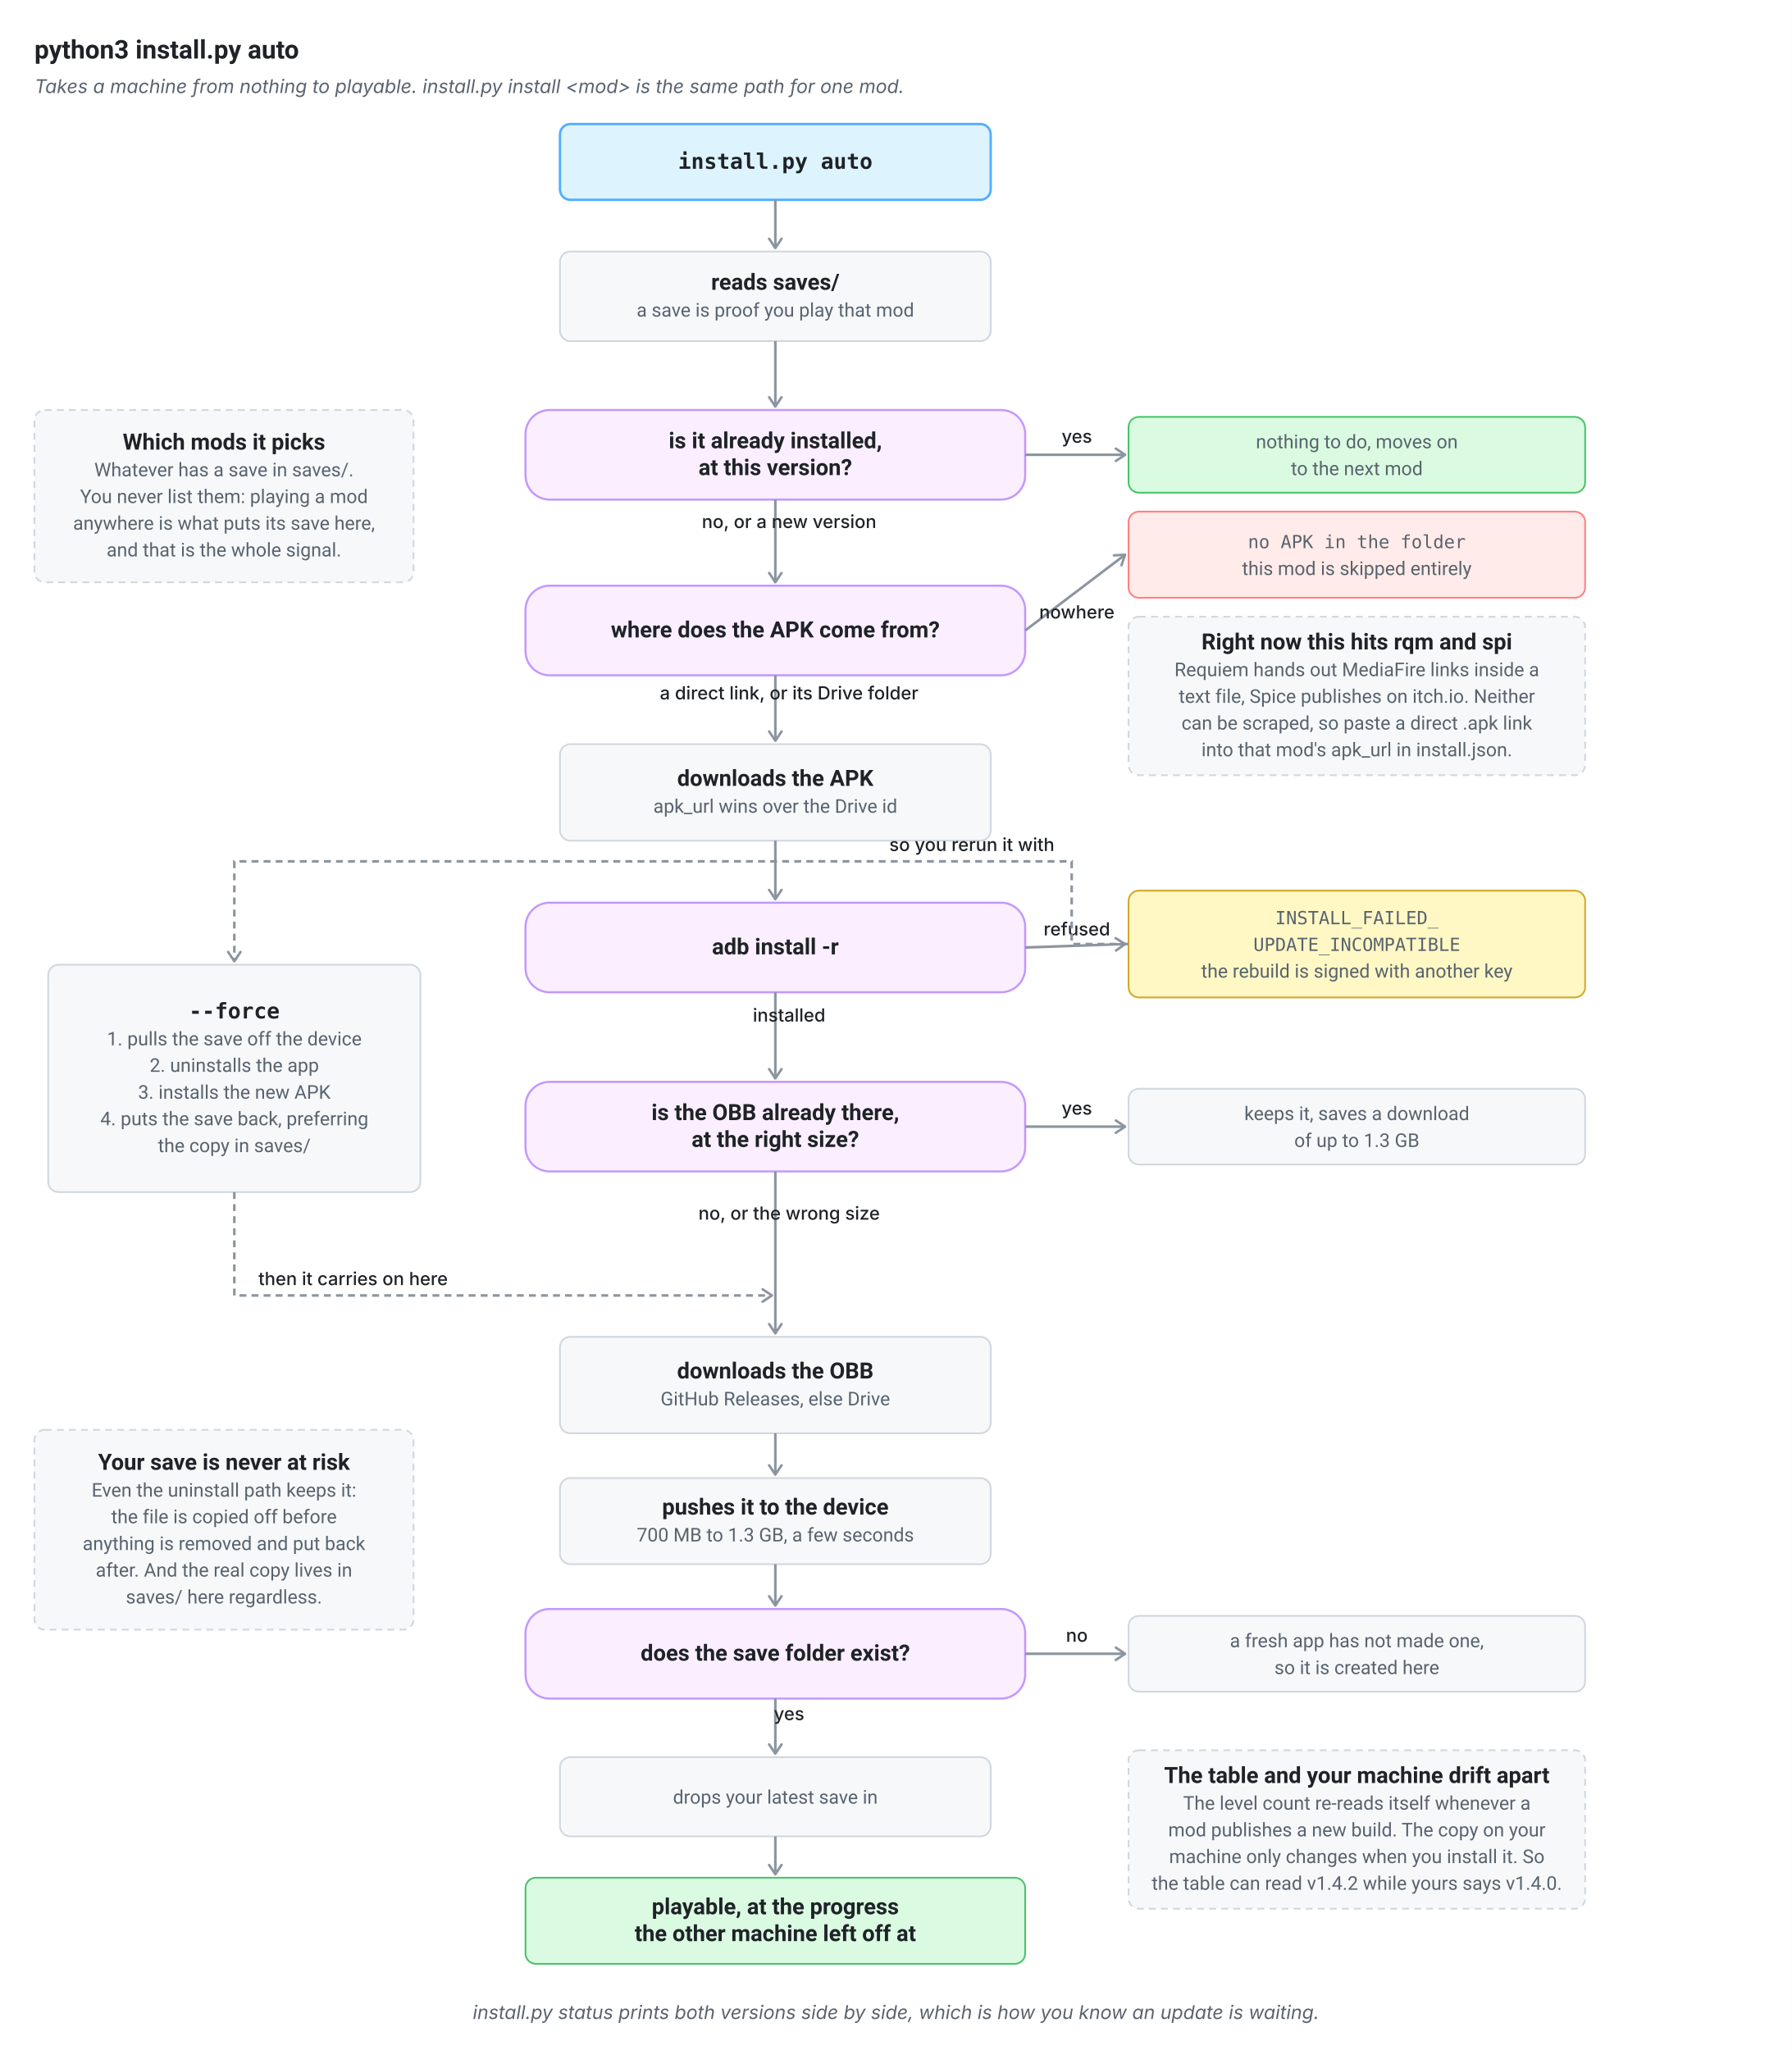
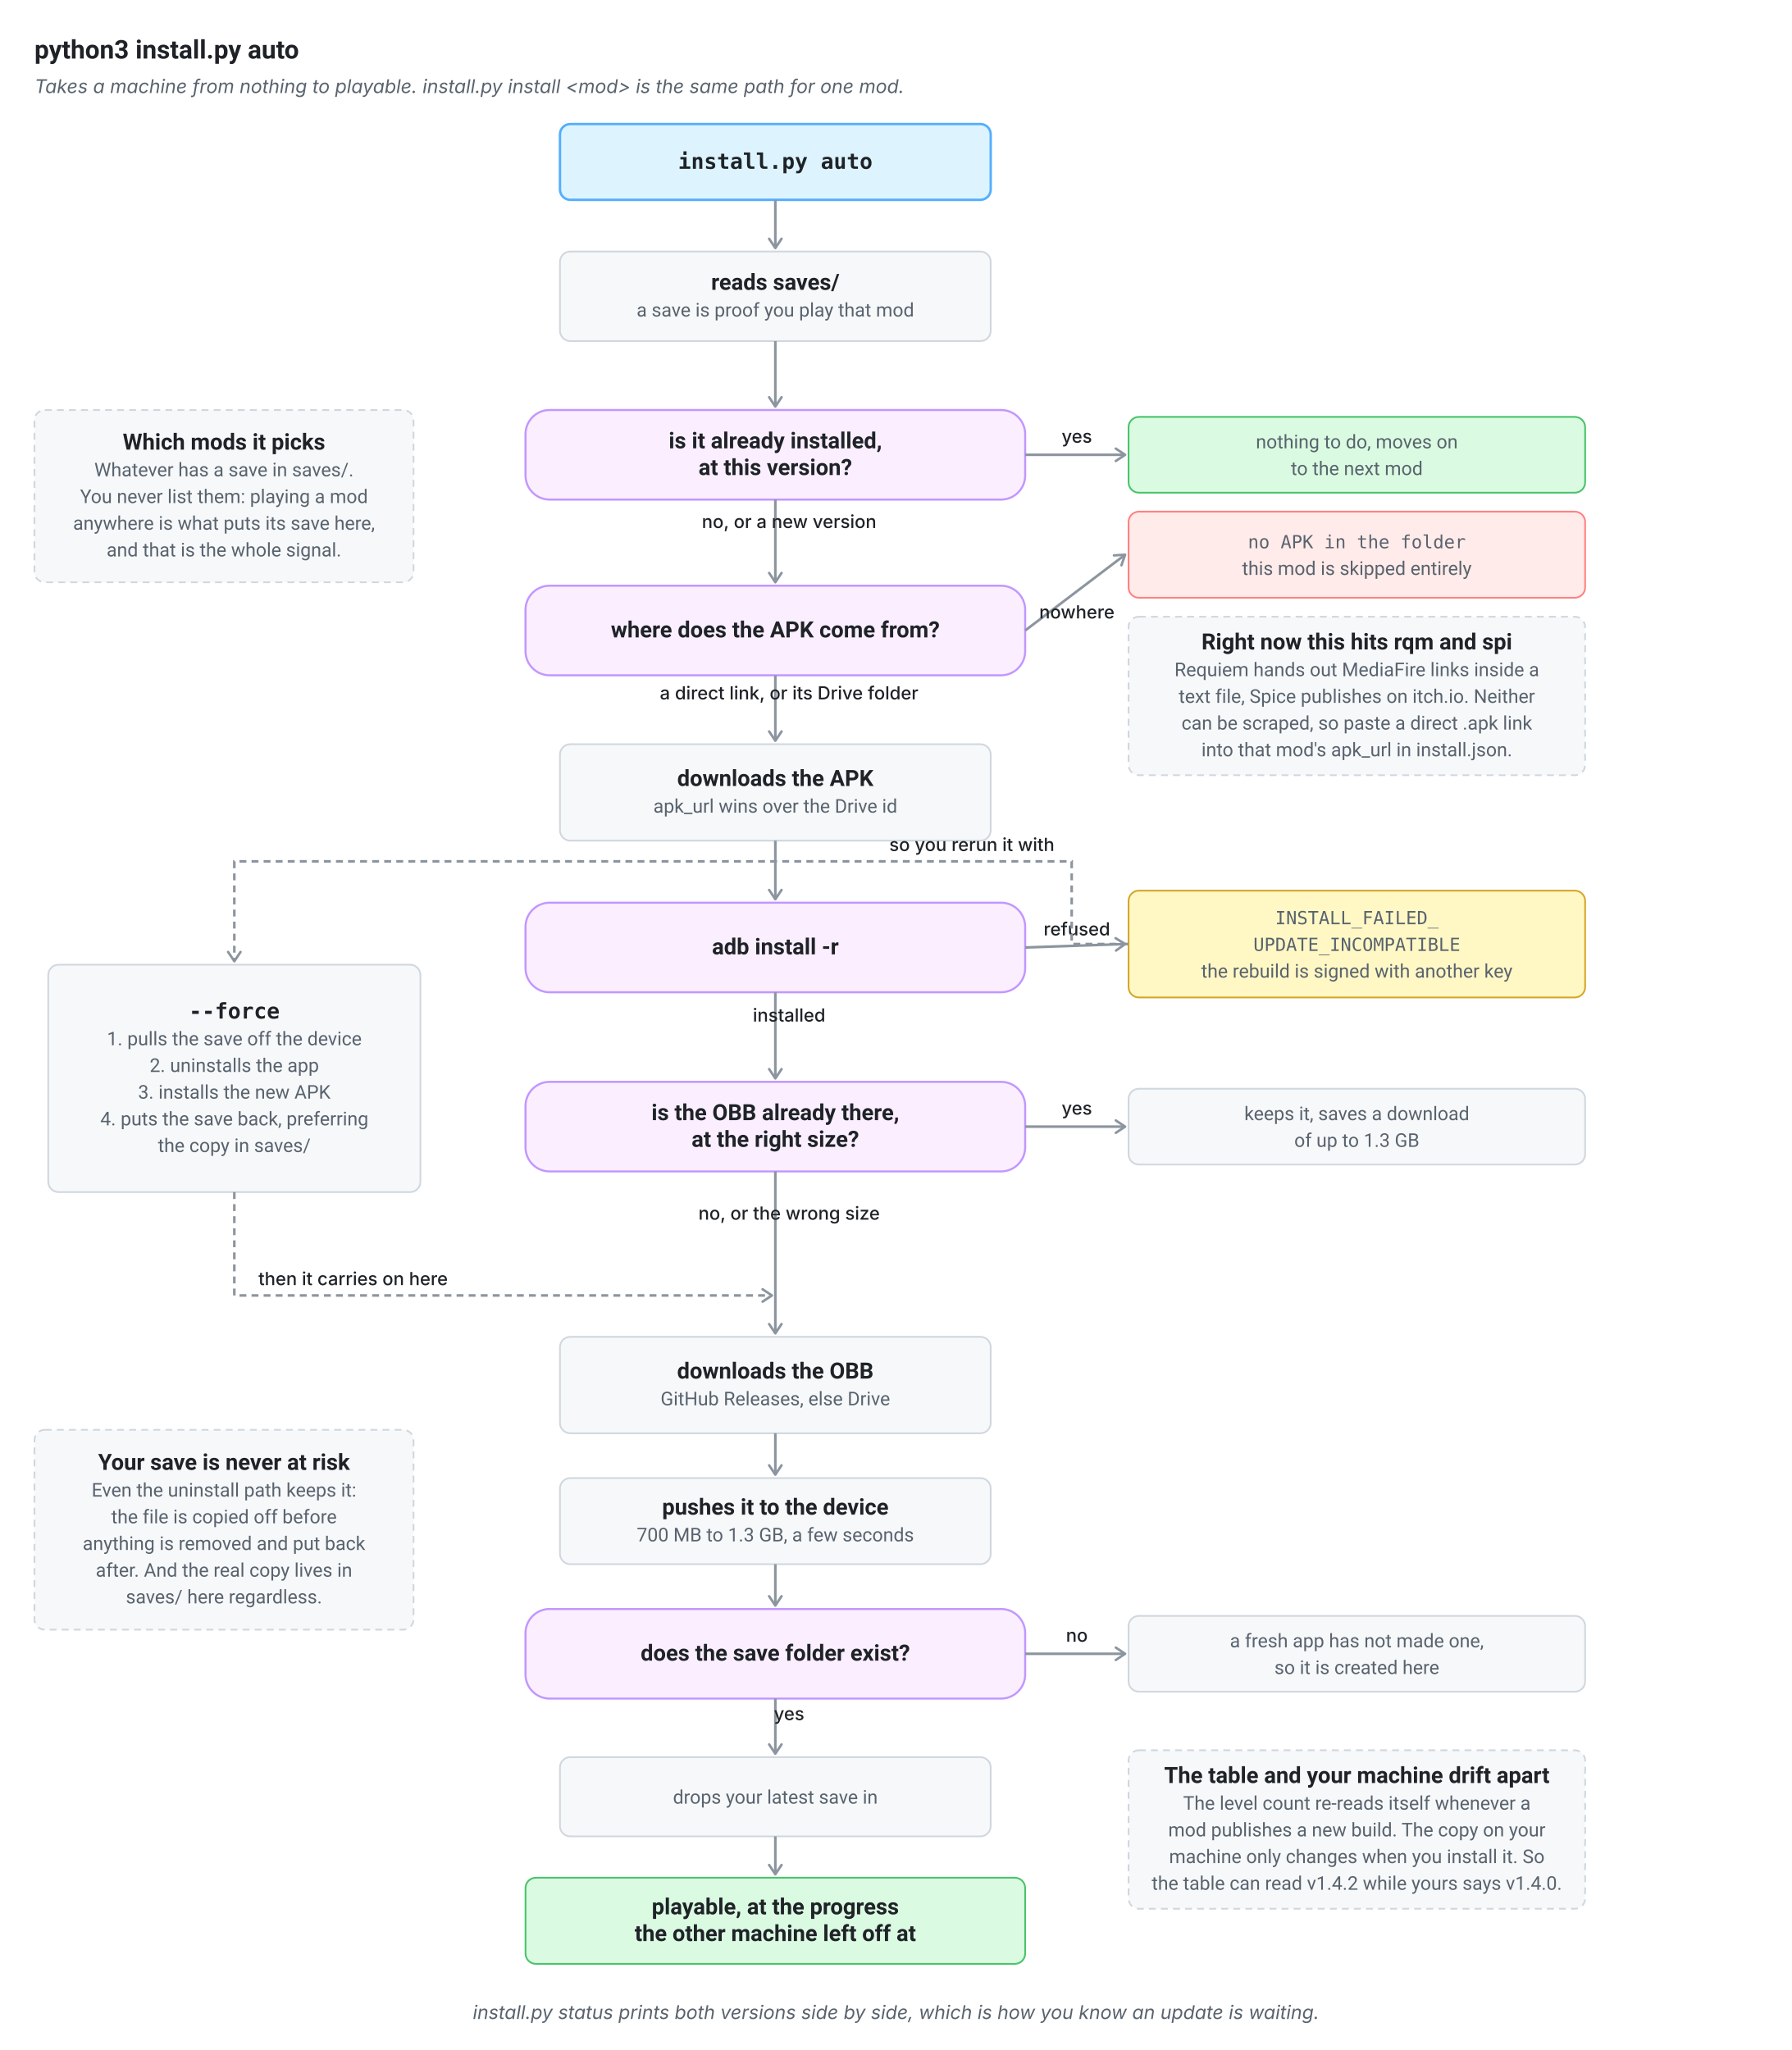
<svg xmlns="http://www.w3.org/2000/svg" width="1040" height="1190" viewBox="0 0 1040 1190" role="img" aria-labelledby="t d">
  <style>
-   .bg   { fill: #ffffff; }
-   .box  { fill: #f6f8fa; stroke: #d0d7de; stroke-width: 1; }
-   .cmdb { fill: #ddf4ff; stroke: #54aeff; stroke-width: 1.4; }
-   .okb  { fill: #dafbe1; stroke: #4ac26b; stroke-width: 1; }
-   .warnb{ fill: #fff8c5; stroke: #d4a72c; stroke-width: 1; }
-   .stopb{ fill: #ffebe9; stroke: #ff8182; stroke-width: 1; }
-   .noteb{ fill: #f6f8fa; stroke: #d0d7de; stroke-width: 1; stroke-dasharray: 4 3; }
-   .deci { fill: #fbefff; stroke: #c297ff; stroke-width: 1.2; }
+   .bg    { fill: #ffffff; }
+   .box   { fill: #f6f8fa; stroke: #d0d7de; stroke-width: 1; }
+   .cmdb  { fill: #ddf4ff; stroke: #54aeff; stroke-width: 1.4; }
+   .okb   { fill: #dafbe1; stroke: #4ac26b; stroke-width: 1; }
+   .warnb { fill: #fff8c5; stroke: #d4a72c; stroke-width: 1; }
+   .warn  { fill: #ffebe9; stroke: #ff8182; stroke-width: 1; }
+   .stopb { fill: #ffebe9; stroke: #ff8182; stroke-width: 1; }
+   .noteb { fill: #f6f8fa; stroke: #d0d7de; stroke-width: 1; stroke-dasharray: 4 3; }
+   .deci  { fill: #fbefff; stroke: #c297ff; stroke-width: 1.2; }
+   .hd1   { fill: #ddf4ff; stroke: #54aeff; stroke-width: 1; }
+   .hd2   { fill: #dafbe1; stroke: #4ac26b; stroke-width: 1; }
+   .hd3   { fill: #fff8c5; stroke: #d4a72c; stroke-width: 1; }
+   .hd4   { fill: #fbefff; stroke: #c297ff; stroke-width: 1; }
+   .boxa  { fill: #ddf4ff; stroke: #54aeff; stroke-width: 1; }
+   .boxb  { fill: #fff8c5; stroke: #d4a72c; stroke-width: 1; }
+   .boxc  { fill: #dafbe1; stroke: #4ac26b; stroke-width: 1; }
  .h    { fill: #1f2328; font: 600 13px -apple-system, "Segoe UI", Roboto, sans-serif; }
  .s    { fill: #59636e; font: 400 11px -apple-system, "Segoe UI", Roboto, sans-serif; }
  .cmd  { fill: #1f2328; font: 600 12.5px ui-monospace, SFMono-Regular, Menlo, monospace; }
  .mono { fill: #59636e; font: 400 10.5px ui-monospace, SFMono-Regular, Menlo, monospace; }
+   .lbl  { fill: #1f2328; font: 600 11.5px ui-monospace, SFMono-Regular, Menlo, monospace; }
+   .m    { fill: #59636e; font: 400 10.5px ui-monospace, SFMono-Regular, Menlo, monospace; }
  .edge { stroke: #8c959f; stroke-width: 1.5; fill: none; }
+   .arr  { stroke: #8c959f; stroke-width: 1.5; fill: none; }
  .ah   { stroke: #8c959f; fill: none; }
  .elbl { fill: #1f2328; font: 500 10.5px -apple-system, "Segoe UI", sans-serif; }
  .sect { fill: #1f2328; font: 700 15px -apple-system, "Segoe UI", Roboto, sans-serif; }
  .cap  { fill: #59636e; font: italic 400 11px -apple-system, "Segoe UI", sans-serif; }
  @media (prefers-color-scheme: dark) {
-     .bg   { fill: #0d1117; }
-     .box  { fill: #161b22; stroke: #30363d; }
-     .cmdb { fill: #121d2f; stroke: #1f6feb; }
-     .okb  { fill: #12261e; stroke: #238636; }
-     .warnb{ fill: #272115; stroke: #9e6a03; }
-     .stopb{ fill: #25171c; stroke: #f85149; }
-     .noteb{ fill: #161b22; stroke: #30363d; }
-     .deci { fill: #21162d; stroke: #8957e5; }
-     .h    { fill: #e6edf3; }
-     .s    { fill: #8b949e; }
-     .cmd  { fill: #e6edf3; }
-     .mono { fill: #8b949e; }
-     .edge { stroke: #6e7681; }
-     .ah   { stroke: #6e7681; }
-     .elbl { fill: #e6edf3; }
-     .sect { fill: #e6edf3; }
-     .cap  { fill: #8b949e; }
+     .bg    { fill: #0d1117; }
+     .box   { fill: #161b22; stroke: #30363d; }
+     .cmdb  { fill: #121d2f; stroke: #1f6feb; }
+     .okb   { fill: #12261e; stroke: #238636; }
+     .warnb { fill: #272115; stroke: #9e6a03; }
+     .warn  { fill: #25171c; stroke: #f85149; }
+     .stopb { fill: #25171c; stroke: #f85149; }
+     .noteb { fill: #161b22; stroke: #30363d; }
+     .deci  { fill: #21162d; stroke: #8957e5; }
+     .hd1   { fill: #121d2f; stroke: #1f6feb; }
+     .hd2   { fill: #12261e; stroke: #238636; }
+     .hd3   { fill: #272115; stroke: #9e6a03; }
+     .hd4   { fill: #21162d; stroke: #8957e5; }
+     .boxa  { fill: #121d2f; stroke: #1f6feb; }
+     .boxb  { fill: #272115; stroke: #9e6a03; }
+     .boxc  { fill: #12261e; stroke: #238636; }
+     .h     { fill: #e6edf3; }
+     .s     { fill: #8b949e; }
+     .cmd   { fill: #e6edf3; }
+     .mono  { fill: #8b949e; }
+     .lbl   { fill: #e6edf3; }
+     .m     { fill: #8b949e; }
+     .edge  { stroke: #6e7681; }
+     .arr   { stroke: #6e7681; }
+     .ah    { stroke: #6e7681; }
+     .elbl  { fill: #e6edf3; }
+     .sect  { fill: #e6edf3; }
+     .cap   { fill: #8b949e; }
  }
</style>
  <defs>
    <marker id="a" viewBox="0 0 10 10" refX="8" refY="5" markerWidth="6" markerHeight="6" orient="auto-start-reverse">
      <path class="ah" d="M2 1L8 5L2 9" stroke-width="1.6" stroke-linecap="round" stroke-linejoin="round" />
    </marker>
  </defs>
  <rect class="bg" width="1040" height="1190" />
  <text class="sect" x="20" y="34">python3 install.py auto</text>
-   <text class="cap" x="20" y="54" text-anchor="start">Takes a machine from nothing to playable. install.py install &lt;mod&gt; is the same path for one mod.</text>
+   <text class="cap" x="20" y="54">Takes a machine from nothing to playable. install.py install &lt;mod&gt; is the same path for one mod.</text>
  <rect class="cmdb" x="325" y="72" width="250" height="44" rx="6" />
-   <text class="cmd" x="450.0" y="98.0" text-anchor="middle">install.py auto</text>
+   <text class="cmd" x="450" y="98" text-anchor="middle">install.py auto</text>
  <rect class="box" x="325" y="146" width="250" height="52" rx="6" />
-   <text class="h" x="450.0" y="168.2" text-anchor="middle">reads saves/</text>
-   <text class="s" x="450.0" y="183.8" text-anchor="middle">a save is proof you play that mod</text>
+   <text class="h" x="450" y="168.25" text-anchor="middle">reads saves/</text>
+   <text class="s" x="450" y="183.75" text-anchor="middle">a save is proof you play that mod</text>
  <rect class="deci" x="305" y="238" width="290" height="52" rx="14" />
-   <text class="h" x="450.0" y="260.2" text-anchor="middle">is it already installed,</text>
-   <text class="h" x="450.0" y="275.8" text-anchor="middle">at this version?</text>
+   <text class="h" x="450" y="260.25" text-anchor="middle">is it already installed,</text>
+   <text class="h" x="450" y="275.75" text-anchor="middle">at this version?</text>
  <rect class="okb" x="655" y="242" width="265" height="44" rx="6" />
-   <text class="s" x="787.5" y="260.2" text-anchor="middle">nothing to do, moves on</text>
-   <text class="s" x="787.5" y="275.8" text-anchor="middle">to the next mod</text>
+   <text class="s" x="787.5" y="260.25" text-anchor="middle">nothing to do, moves on</text>
+   <text class="s" x="787.5" y="275.75" text-anchor="middle">to the next mod</text>
  <rect class="deci" x="305" y="340" width="290" height="52" rx="14" />
-   <text class="h" x="450.0" y="370.0" text-anchor="middle">where does the APK come from?</text>
+   <text class="h" x="450" y="370" text-anchor="middle">where does the APK come from?</text>
  <rect class="stopb" x="655" y="297" width="265" height="50" rx="6" />
-   <text class="mono" x="787.5" y="318.2" text-anchor="middle">no APK in the folder</text>
-   <text class="s" x="787.5" y="333.8" text-anchor="middle">this mod is skipped entirely</text>
+   <text class="mono" x="787.5" y="318.25" text-anchor="middle">no APK in the folder</text>
+   <text class="s" x="787.5" y="333.75" text-anchor="middle">this mod is skipped entirely</text>
  <rect class="box" x="325" y="432" width="250" height="56" rx="6" />
-   <text class="h" x="450.0" y="456.2" text-anchor="middle">downloads the APK</text>
-   <text class="s" x="450.0" y="471.8" text-anchor="middle">apk_url wins over the Drive id</text>
+   <text class="h" x="450" y="456.25" text-anchor="middle">downloads the APK</text>
+   <text class="s" x="450" y="471.75" text-anchor="middle">apk_url wins over the Drive id</text>
  <rect class="deci" x="305" y="524" width="290" height="52" rx="14" />
-   <text class="h" x="450.0" y="554.0" text-anchor="middle">adb install -r</text>
+   <text class="h" x="450" y="554" text-anchor="middle">adb install -r</text>
  <rect class="warnb" x="655" y="517" width="265" height="62" rx="6" />
  <text class="mono" x="787.5" y="536.5" text-anchor="middle">INSTALL_FAILED_</text>
-   <text class="mono" x="787.5" y="552.0" text-anchor="middle">UPDATE_INCOMPATIBLE</text>
+   <text class="mono" x="787.5" y="552" text-anchor="middle">UPDATE_INCOMPATIBLE</text>
  <text class="s" x="787.5" y="567.5" text-anchor="middle">the rebuild is signed with another key</text>
  <rect class="deci" x="305" y="628" width="290" height="52" rx="14" />
-   <text class="h" x="450.0" y="650.2" text-anchor="middle">is the OBB already there,</text>
-   <text class="h" x="450.0" y="665.8" text-anchor="middle">at the right size?</text>
+   <text class="h" x="450" y="650.25" text-anchor="middle">is the OBB already there,</text>
+   <text class="h" x="450" y="665.75" text-anchor="middle">at the right size?</text>
  <rect class="box" x="655" y="632" width="265" height="44" rx="6" />
-   <text class="s" x="787.5" y="650.2" text-anchor="middle">keeps it, saves a download</text>
-   <text class="s" x="787.5" y="665.8" text-anchor="middle">of up to 1.3 GB</text>
+   <text class="s" x="787.5" y="650.25" text-anchor="middle">keeps it, saves a download</text>
+   <text class="s" x="787.5" y="665.75" text-anchor="middle">of up to 1.3 GB</text>
  <rect class="box" x="325" y="776" width="250" height="56" rx="6" />
-   <text class="h" x="450.0" y="800.2" text-anchor="middle">downloads the OBB</text>
-   <text class="s" x="450.0" y="815.8" text-anchor="middle">GitHub Releases, else Drive</text>
+   <text class="h" x="450" y="800.25" text-anchor="middle">downloads the OBB</text>
+   <text class="s" x="450" y="815.75" text-anchor="middle">GitHub Releases, else Drive</text>
  <rect class="box" x="325" y="858" width="250" height="50" rx="6" />
-   <text class="h" x="450.0" y="879.2" text-anchor="middle">pushes it to the device</text>
-   <text class="s" x="450.0" y="894.8" text-anchor="middle">700 MB to 1.3 GB, a few seconds</text>
+   <text class="h" x="450" y="879.25" text-anchor="middle">pushes it to the device</text>
+   <text class="s" x="450" y="894.75" text-anchor="middle">700 MB to 1.3 GB, a few seconds</text>
  <rect class="deci" x="305" y="934" width="290" height="52" rx="14" />
-   <text class="h" x="450.0" y="964.0" text-anchor="middle">does the save folder exist?</text>
+   <text class="h" x="450" y="964" text-anchor="middle">does the save folder exist?</text>
  <rect class="box" x="655" y="938" width="265" height="44" rx="6" />
-   <text class="s" x="787.5" y="956.2" text-anchor="middle">a fresh app has not made one,</text>
-   <text class="s" x="787.5" y="971.8" text-anchor="middle">so it is created here</text>
+   <text class="s" x="787.5" y="956.25" text-anchor="middle">a fresh app has not made one,</text>
+   <text class="s" x="787.5" y="971.75" text-anchor="middle">so it is created here</text>
  <rect class="box" x="325" y="1020" width="250" height="46" rx="6" />
-   <text class="s" x="450.0" y="1047.0" text-anchor="middle">drops your latest save in</text>
+   <text class="s" x="450" y="1047" text-anchor="middle">drops your latest save in</text>
  <rect class="okb" x="305" y="1090" width="290" height="50" rx="6" />
-   <text class="h" x="450.0" y="1111.2" text-anchor="middle">playable, at the progress</text>
-   <text class="h" x="450.0" y="1126.8" text-anchor="middle">the other machine left off at</text>
+   <text class="h" x="450" y="1111.25" text-anchor="middle">playable, at the progress</text>
+   <text class="h" x="450" y="1126.75" text-anchor="middle">the other machine left off at</text>
  <rect class="box" x="28" y="560" width="216" height="132" rx="6" />
-   <text class="cmd" x="136.0" y="591.2" text-anchor="middle">--force</text>
-   <text class="s" x="136.0" y="606.8" text-anchor="middle">1. pulls the save off the device</text>
-   <text class="s" x="136.0" y="622.2" text-anchor="middle">2. uninstalls the app</text>
-   <text class="s" x="136.0" y="637.8" text-anchor="middle">3. installs the new APK</text>
-   <text class="s" x="136.0" y="653.2" text-anchor="middle">4. puts the save back, preferring</text>
-   <text class="s" x="136.0" y="668.8" text-anchor="middle">   the copy in saves/</text>
-   <path class="edge" d="M450.0 116 L450.0 144" marker-end="url(#a)" />
-   <path class="edge" d="M450.0 198 L450.0 236" marker-end="url(#a)" />
-   <path class="edge" d="M595 264.0 L653 264.0" marker-end="url(#a)" />
-   <text class="elbl" x="625.0" y="257.0" text-anchor="middle">yes</text>
-   <path class="edge" d="M450.0 290 L450.0 338" marker-end="url(#a)" />
-   <text class="elbl" x="458.0" y="306.5" text-anchor="middle">no, or a new version</text>
-   <path class="edge" d="M595 366.0 L653 322.0" marker-end="url(#a)" />
-   <text class="elbl" x="625.0" y="359.0" text-anchor="middle">nowhere</text>
-   <path class="edge" d="M450.0 392 L450.0 430" marker-end="url(#a)" />
-   <text class="elbl" x="458.0" y="406.0" text-anchor="middle">a direct link, or its Drive folder</text>
-   <path class="edge" d="M450.0 488 L450.0 522" marker-end="url(#a)" />
-   <path class="edge" d="M595 550.0 L653 548.0" marker-end="url(#a)" />
-   <text class="elbl" x="625.0" y="543.0" text-anchor="middle">refused</text>
-   <path class="edge" d="M450.0 576 L450.0 626" marker-end="url(#a)" />
-   <text class="elbl" x="458.0" y="593.0" text-anchor="middle">installed</text>
-   <path class="edge" d="M595 654.0 L653 654.0" marker-end="url(#a)" />
-   <text class="elbl" x="625.0" y="647.0" text-anchor="middle">yes</text>
-   <path class="edge" d="M450.0 680 L450.0 774" marker-end="url(#a)" />
-   <text class="elbl" x="458.0" y="708.0" text-anchor="middle">no, or the wrong size</text>
-   <path class="edge" d="M450.0 832 L450.0 856" marker-end="url(#a)" />
-   <path class="edge" d="M450.0 908 L450.0 932" marker-end="url(#a)" />
-   <path class="edge" d="M595 960.0 L653 960.0" marker-end="url(#a)" />
-   <text class="elbl" x="625.0" y="953.0" text-anchor="middle">no</text>
-   <path class="edge" d="M450.0 986 L450.0 1018" marker-end="url(#a)" />
-   <text class="elbl" x="458.0" y="998.5" text-anchor="middle">yes</text>
-   <path class="edge" d="M450.0 1066 L450.0 1088" marker-end="url(#a)" />
+   <text class="cmd" x="136" y="591.25" text-anchor="middle">--force</text>
+   <text class="s" x="136" y="606.75" text-anchor="middle">1. pulls the save off the device</text>
+   <text class="s" x="136" y="622.25" text-anchor="middle">2. uninstalls the app</text>
+   <text class="s" x="136" y="637.75" text-anchor="middle">3. installs the new APK</text>
+   <text class="s" x="136" y="653.25" text-anchor="middle">4. puts the save back, preferring</text>
+   <text class="s" x="136" y="668.75" text-anchor="middle">   the copy in saves/</text>
+   <path class="edge" d="M450 116 L450 144" marker-end="url(#a)" />
+   <path class="edge" d="M450 198 L450 236" marker-end="url(#a)" />
+   <path class="edge" d="M595 264 L653 264" marker-end="url(#a)" />
+   <text class="elbl" x="625" y="257" text-anchor="middle">yes</text>
+   <path class="edge" d="M450 290 L450 338" marker-end="url(#a)" />
+   <text class="elbl" x="458" y="306.5" text-anchor="middle">no, or a new version</text>
+   <path class="edge" d="M595 366 L653 322" marker-end="url(#a)" />
+   <text class="elbl" x="625" y="359" text-anchor="middle">nowhere</text>
+   <path class="edge" d="M450 392 L450 430" marker-end="url(#a)" />
+   <text class="elbl" x="458" y="406" text-anchor="middle">a direct link, or its Drive folder</text>
+   <path class="edge" d="M450 488 L450 522" marker-end="url(#a)" />
+   <path class="edge" d="M595 550 L653 548" marker-end="url(#a)" />
+   <text class="elbl" x="625" y="543" text-anchor="middle">refused</text>
+   <path class="edge" d="M450 576 L450 626" marker-end="url(#a)" />
+   <text class="elbl" x="458" y="593" text-anchor="middle">installed</text>
+   <path class="edge" d="M595 654 L653 654" marker-end="url(#a)" />
+   <text class="elbl" x="625" y="647" text-anchor="middle">yes</text>
+   <path class="edge" d="M450 680 L450 774" marker-end="url(#a)" />
+   <text class="elbl" x="458" y="708" text-anchor="middle">no, or the wrong size</text>
+   <path class="edge" d="M450 832 L450 856" marker-end="url(#a)" />
+   <path class="edge" d="M450 908 L450 932" marker-end="url(#a)" />
+   <path class="edge" d="M595 960 L653 960" marker-end="url(#a)" />
+   <text class="elbl" x="625" y="953" text-anchor="middle">no</text>
+   <path class="edge" d="M450 986 L450 1018" marker-end="url(#a)" />
+   <text class="elbl" x="458" y="998.5" text-anchor="middle">yes</text>
+   <path class="edge" d="M450 1066 L450 1088" marker-end="url(#a)" />
  <path class="edge" d="M655 548 L622 548 L622 500 L136 500 L136 558" marker-end="url(#a)" stroke-dasharray="4 3" />
  <text class="elbl" x="612" y="494" text-anchor="end">so you rerun it with</text>
  <path class="edge" d="M136 692 L136 752 L448 752" marker-end="url(#a)" stroke-dasharray="4 3" />
-   <text class="elbl" x="150" y="746" text-anchor="start">then it carries on here</text>
+   <text class="elbl" x="150" y="746">then it carries on here</text>
  <rect class="noteb" x="20" y="238" width="220" height="100" rx="6" />
-   <text class="h" x="130.0" y="261.0" text-anchor="middle">Which mods it picks</text>
-   <text class="s" x="130.0" y="276.5" text-anchor="middle">Whatever has a save in saves/.</text>
-   <text class="s" x="130.0" y="292.0" text-anchor="middle">You never list them: playing a mod</text>
-   <text class="s" x="130.0" y="307.5" text-anchor="middle">anywhere is what puts its save here,</text>
-   <text class="s" x="130.0" y="323.0" text-anchor="middle">and that is the whole signal.</text>
+   <text class="h" x="130" y="261" text-anchor="middle">Which mods it picks</text>
+   <text class="s" x="130" y="276.5" text-anchor="middle">Whatever has a save in saves/.</text>
+   <text class="s" x="130" y="292" text-anchor="middle">You never list them: playing a mod</text>
+   <text class="s" x="130" y="307.5" text-anchor="middle">anywhere is what puts its save here,</text>
+   <text class="s" x="130" y="323" text-anchor="middle">and that is the whole signal.</text>
  <rect class="noteb" x="655" y="358" width="265" height="92" rx="6" />
-   <text class="h" x="787.5" y="377.0" text-anchor="middle">Right now this hits rqm and spi</text>
+   <text class="h" x="787.5" y="377" text-anchor="middle">Right now this hits rqm and spi</text>
  <text class="s" x="787.5" y="392.5" text-anchor="middle">Requiem hands out MediaFire links inside a</text>
-   <text class="s" x="787.5" y="408.0" text-anchor="middle">text file, Spice publishes on itch.io. Neither</text>
+   <text class="s" x="787.5" y="408" text-anchor="middle">text file, Spice publishes on itch.io. Neither</text>
  <text class="s" x="787.5" y="423.5" text-anchor="middle">can be scraped, so paste a direct .apk link</text>
-   <text class="s" x="787.5" y="439.0" text-anchor="middle">into that mod's apk_url in install.json.</text>
+   <text class="s" x="787.5" y="439" text-anchor="middle">into that mod's apk_url in install.json.</text>
  <rect class="noteb" x="20" y="830" width="220" height="116" rx="6" />
-   <text class="h" x="130.0" y="853.2" text-anchor="middle">Your save is never at risk</text>
-   <text class="s" x="130.0" y="868.8" text-anchor="middle">Even the uninstall path keeps it:</text>
-   <text class="s" x="130.0" y="884.2" text-anchor="middle">the file is copied off before</text>
-   <text class="s" x="130.0" y="899.8" text-anchor="middle">anything is removed and put back</text>
-   <text class="s" x="130.0" y="915.2" text-anchor="middle">after. And the real copy lives in</text>
-   <text class="s" x="130.0" y="930.8" text-anchor="middle">saves/ here regardless.</text>
+   <text class="h" x="130" y="853.25" text-anchor="middle">Your save is never at risk</text>
+   <text class="s" x="130" y="868.75" text-anchor="middle">Even the uninstall path keeps it:</text>
+   <text class="s" x="130" y="884.25" text-anchor="middle">the file is copied off before</text>
+   <text class="s" x="130" y="899.75" text-anchor="middle">anything is removed and put back</text>
+   <text class="s" x="130" y="915.25" text-anchor="middle">after. And the real copy lives in</text>
+   <text class="s" x="130" y="930.75" text-anchor="middle">saves/ here regardless.</text>
  <rect class="noteb" x="655" y="1016" width="265" height="92" rx="6" />
-   <text class="h" x="787.5" y="1035.0" text-anchor="middle">The table and your machine drift apart</text>
+   <text class="h" x="787.5" y="1035" text-anchor="middle">The table and your machine drift apart</text>
  <text class="s" x="787.5" y="1050.5" text-anchor="middle">The level count re-reads itself whenever a</text>
-   <text class="s" x="787.5" y="1066.0" text-anchor="middle">mod publishes a new build. The copy on your</text>
+   <text class="s" x="787.5" y="1066" text-anchor="middle">mod publishes a new build. The copy on your</text>
  <text class="s" x="787.5" y="1081.5" text-anchor="middle">machine only changes when you install it. So</text>
-   <text class="s" x="787.5" y="1097.0" text-anchor="middle">the table can read v1.4.2 while yours says v1.4.0.</text>
-   <text class="cap" x="520.0" y="1172" text-anchor="middle">install.py status prints both versions side by side, which is how you know an update is waiting.</text>
+   <text class="s" x="787.5" y="1097" text-anchor="middle">the table can read v1.4.2 while yours says v1.4.0.</text>
+   <text class="cap" x="520" y="1172" text-anchor="middle">install.py status prints both versions side by side, which is how you know an update is waiting.</text>
</svg>
